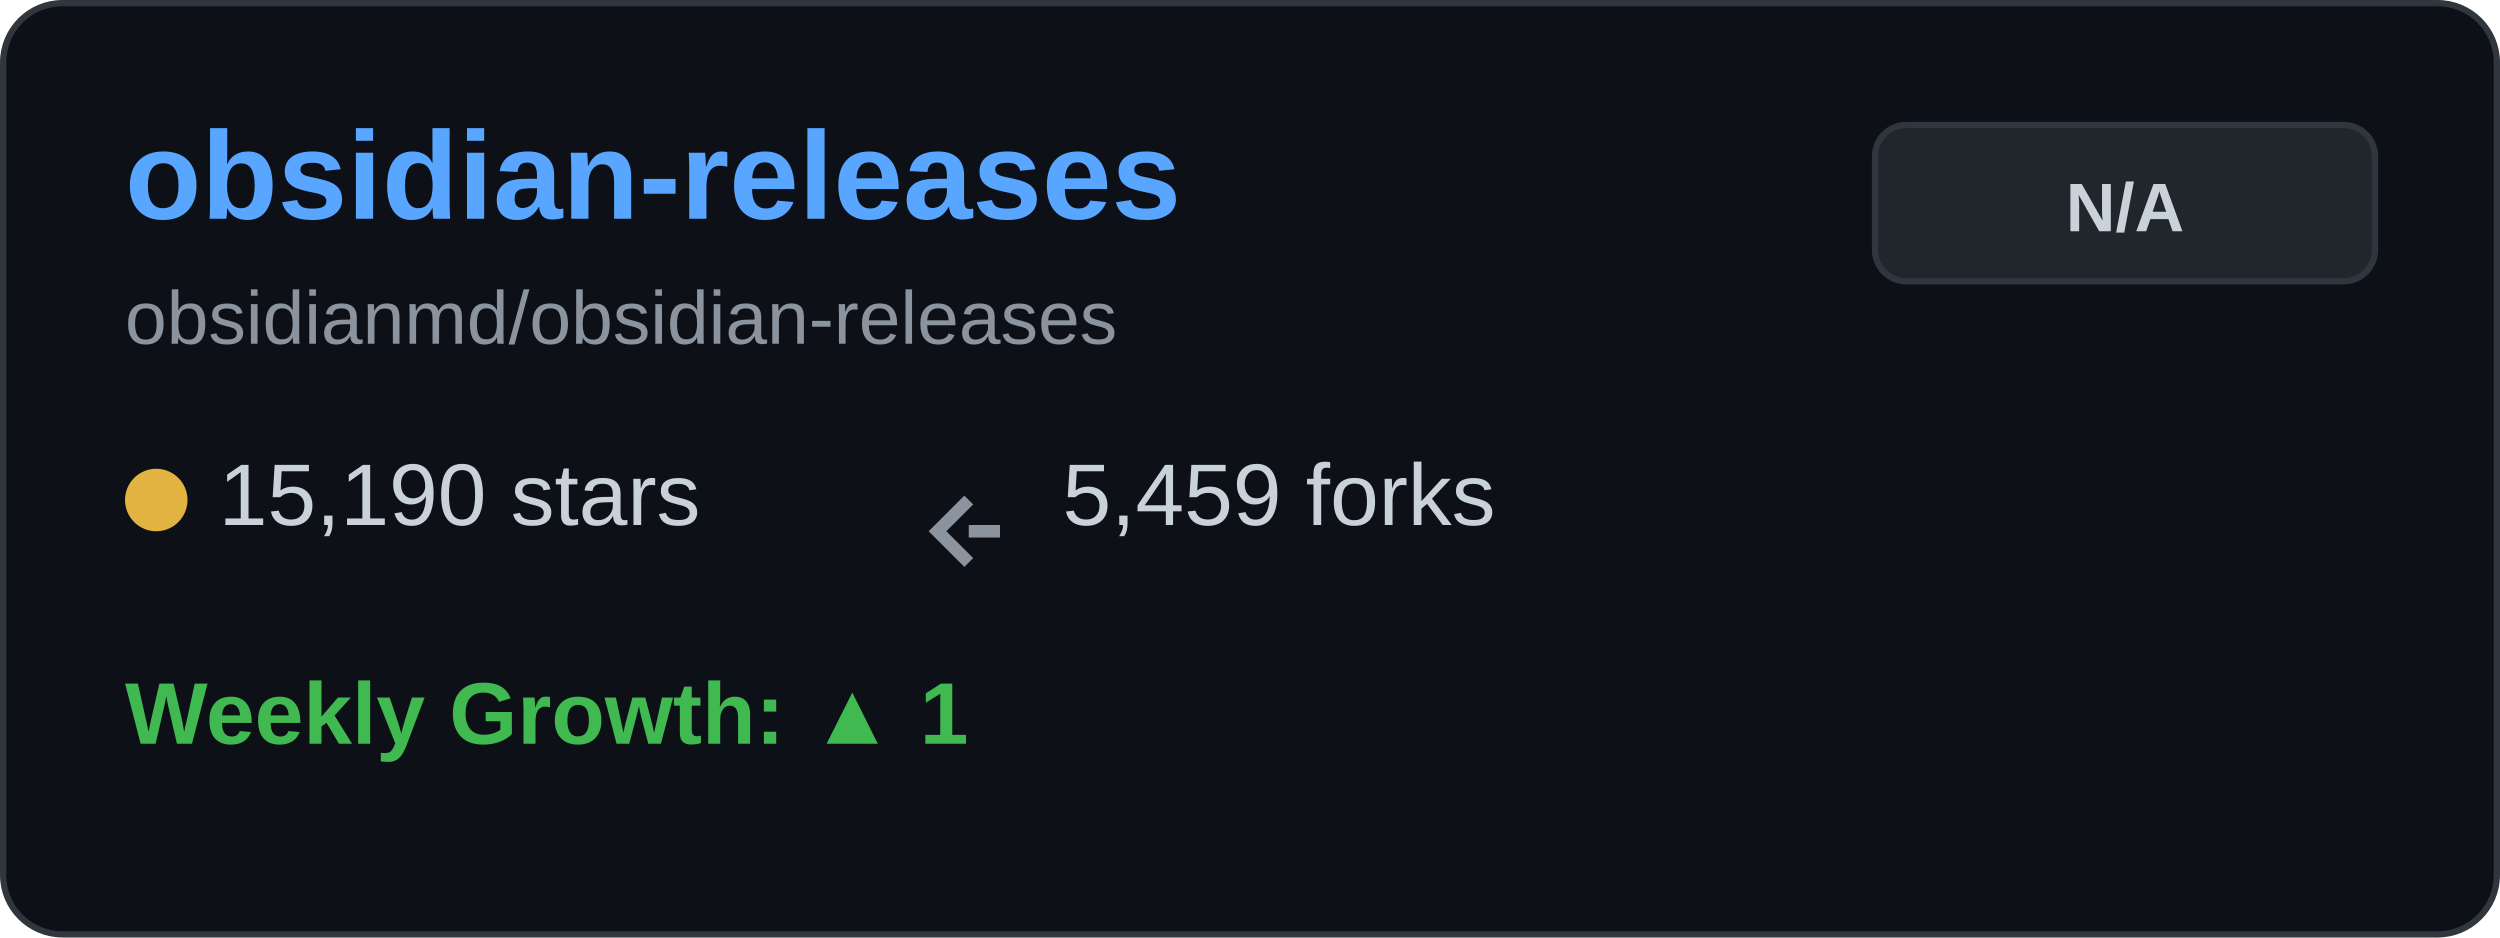
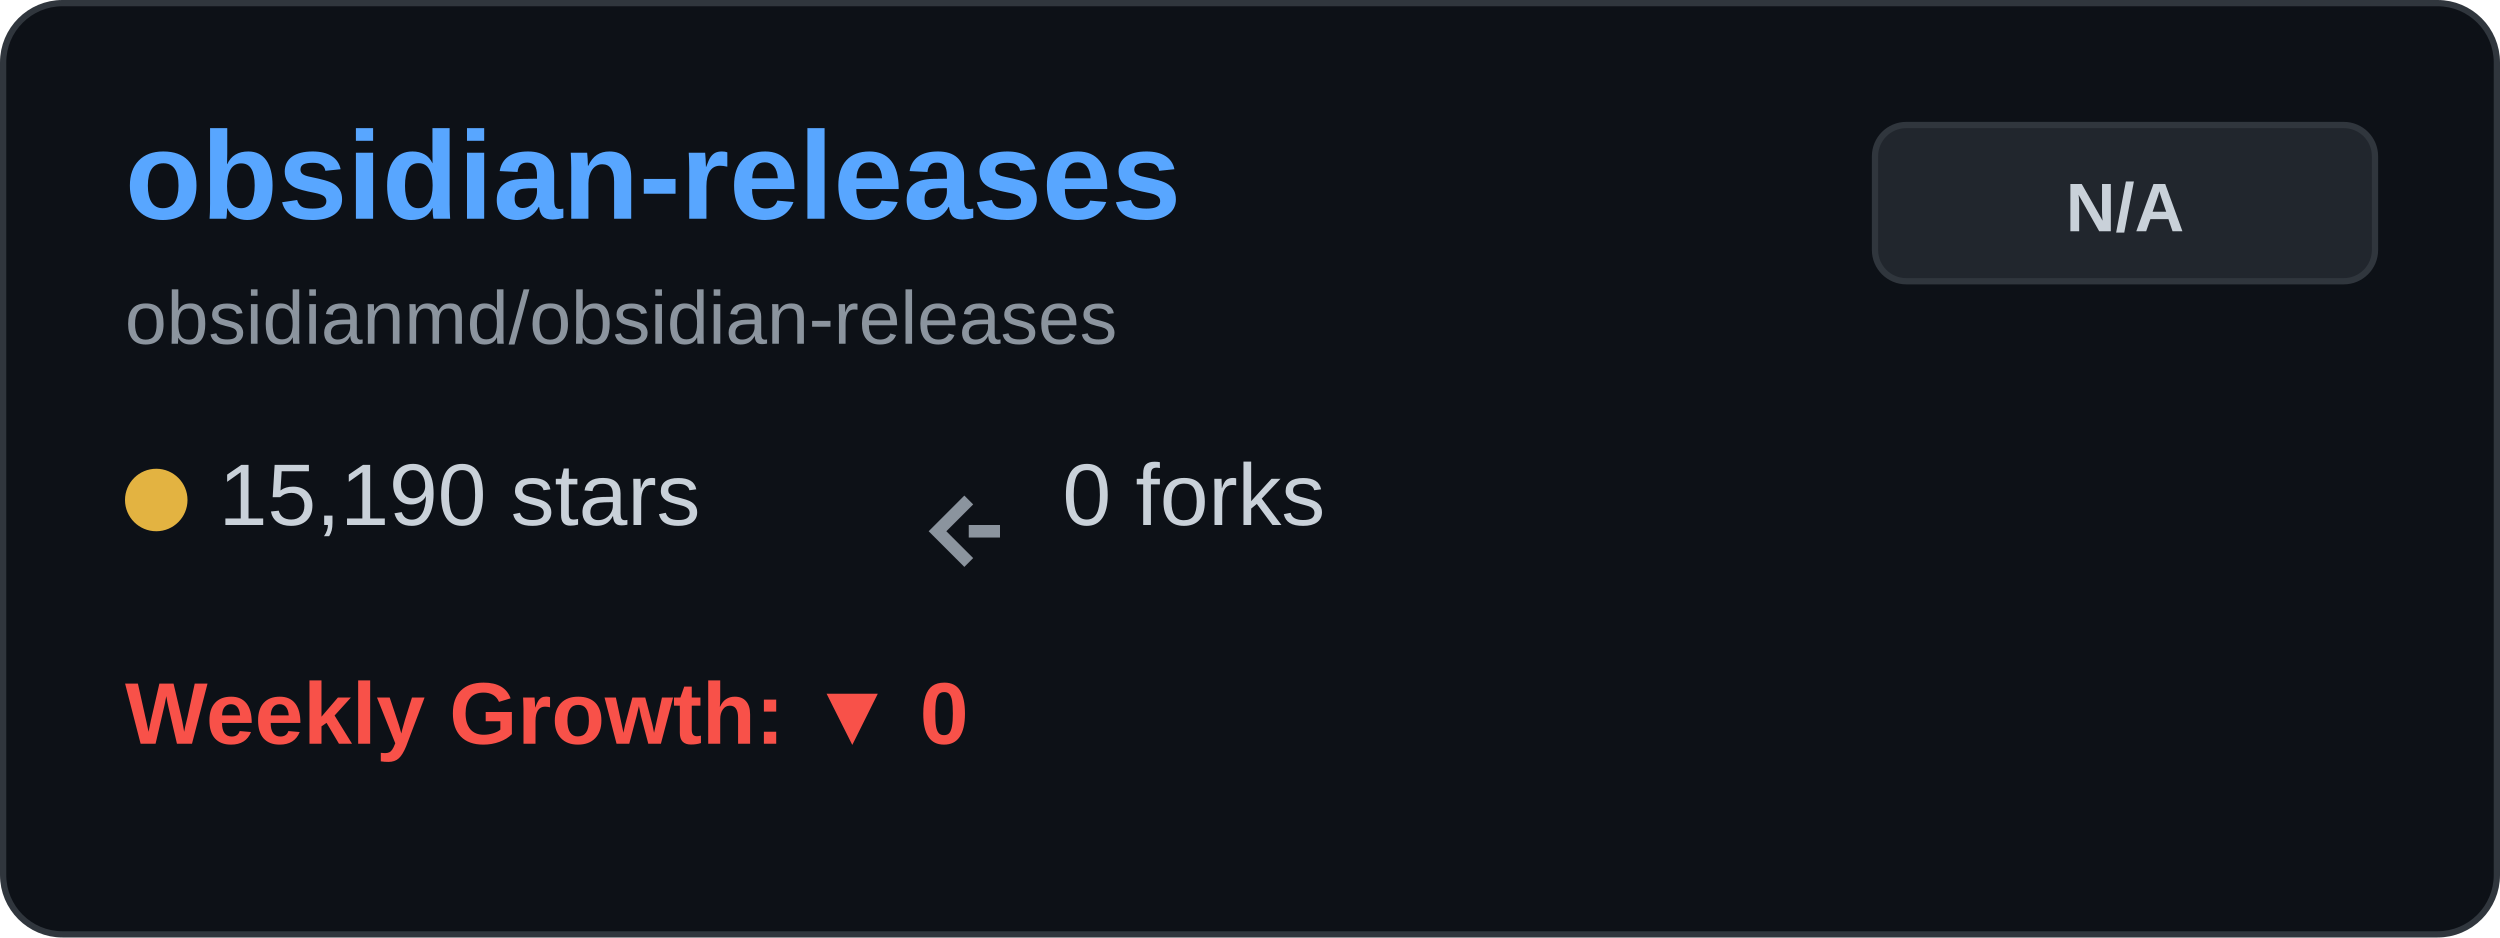
<svg xmlns="http://www.w3.org/2000/svg" width="400" height="150" viewBox="0 0 400 150" fill="none">
  <rect x="0.5" y="0.5" width="399" height="149" rx="9.5" fill="#0d1117" stroke="#30363d" />
  <text x="20" y="35" font-family="Arial, sans-serif" font-size="20" font-weight="bold" fill="#58a6ff">obsidian-releases</text>
  <text x="20" y="55" font-family="Arial, sans-serif" font-size="12" fill="#8b949e">obsidianmd/obsidian-releases</text>
  <g transform="translate(20, 80)">
    <circle cx="5" cy="0" r="5" fill="#e3b341" />
    <text x="15" y="4" font-family="Arial, sans-serif" font-size="14" fill="#c9d1d9">15,190 stars</text>
  </g>
  <g transform="translate(150, 80)">
    <path d="M5 0 L0 5 L5 10 M5 5 L10 5" stroke="#8b949e" stroke-width="2" fill="none" />
-     <text x="20" y="4" font-family="Arial, sans-serif" font-size="14" fill="#c9d1d9">5,459 forks</text>
+     <text x="20" y="4" font-family="Arial, sans-serif" font-size="14" fill="#c9d1d9">0 forks</text>
  </g>
  <g transform="translate(20, 115)">
-     <text x="0" y="4" font-family="Arial, sans-serif" font-size="14" font-weight="bold" fill="#3fb950">Weekly Growth: ▲ 1</text>
+     <text x="0" y="4" font-family="Arial, sans-serif" font-size="14" font-weight="bold" fill="#f85149">Weekly Growth: ▼ 0</text>
  </g>
  <rect x="300" y="20" width="80" height="25" rx="5" fill="#21262d" stroke="#30363d" />
  <text x="340" y="37" font-family="Arial, sans-serif" font-size="11" font-weight="bold" fill="#c9d1d9" text-anchor="middle">N/A</text>
</svg>
